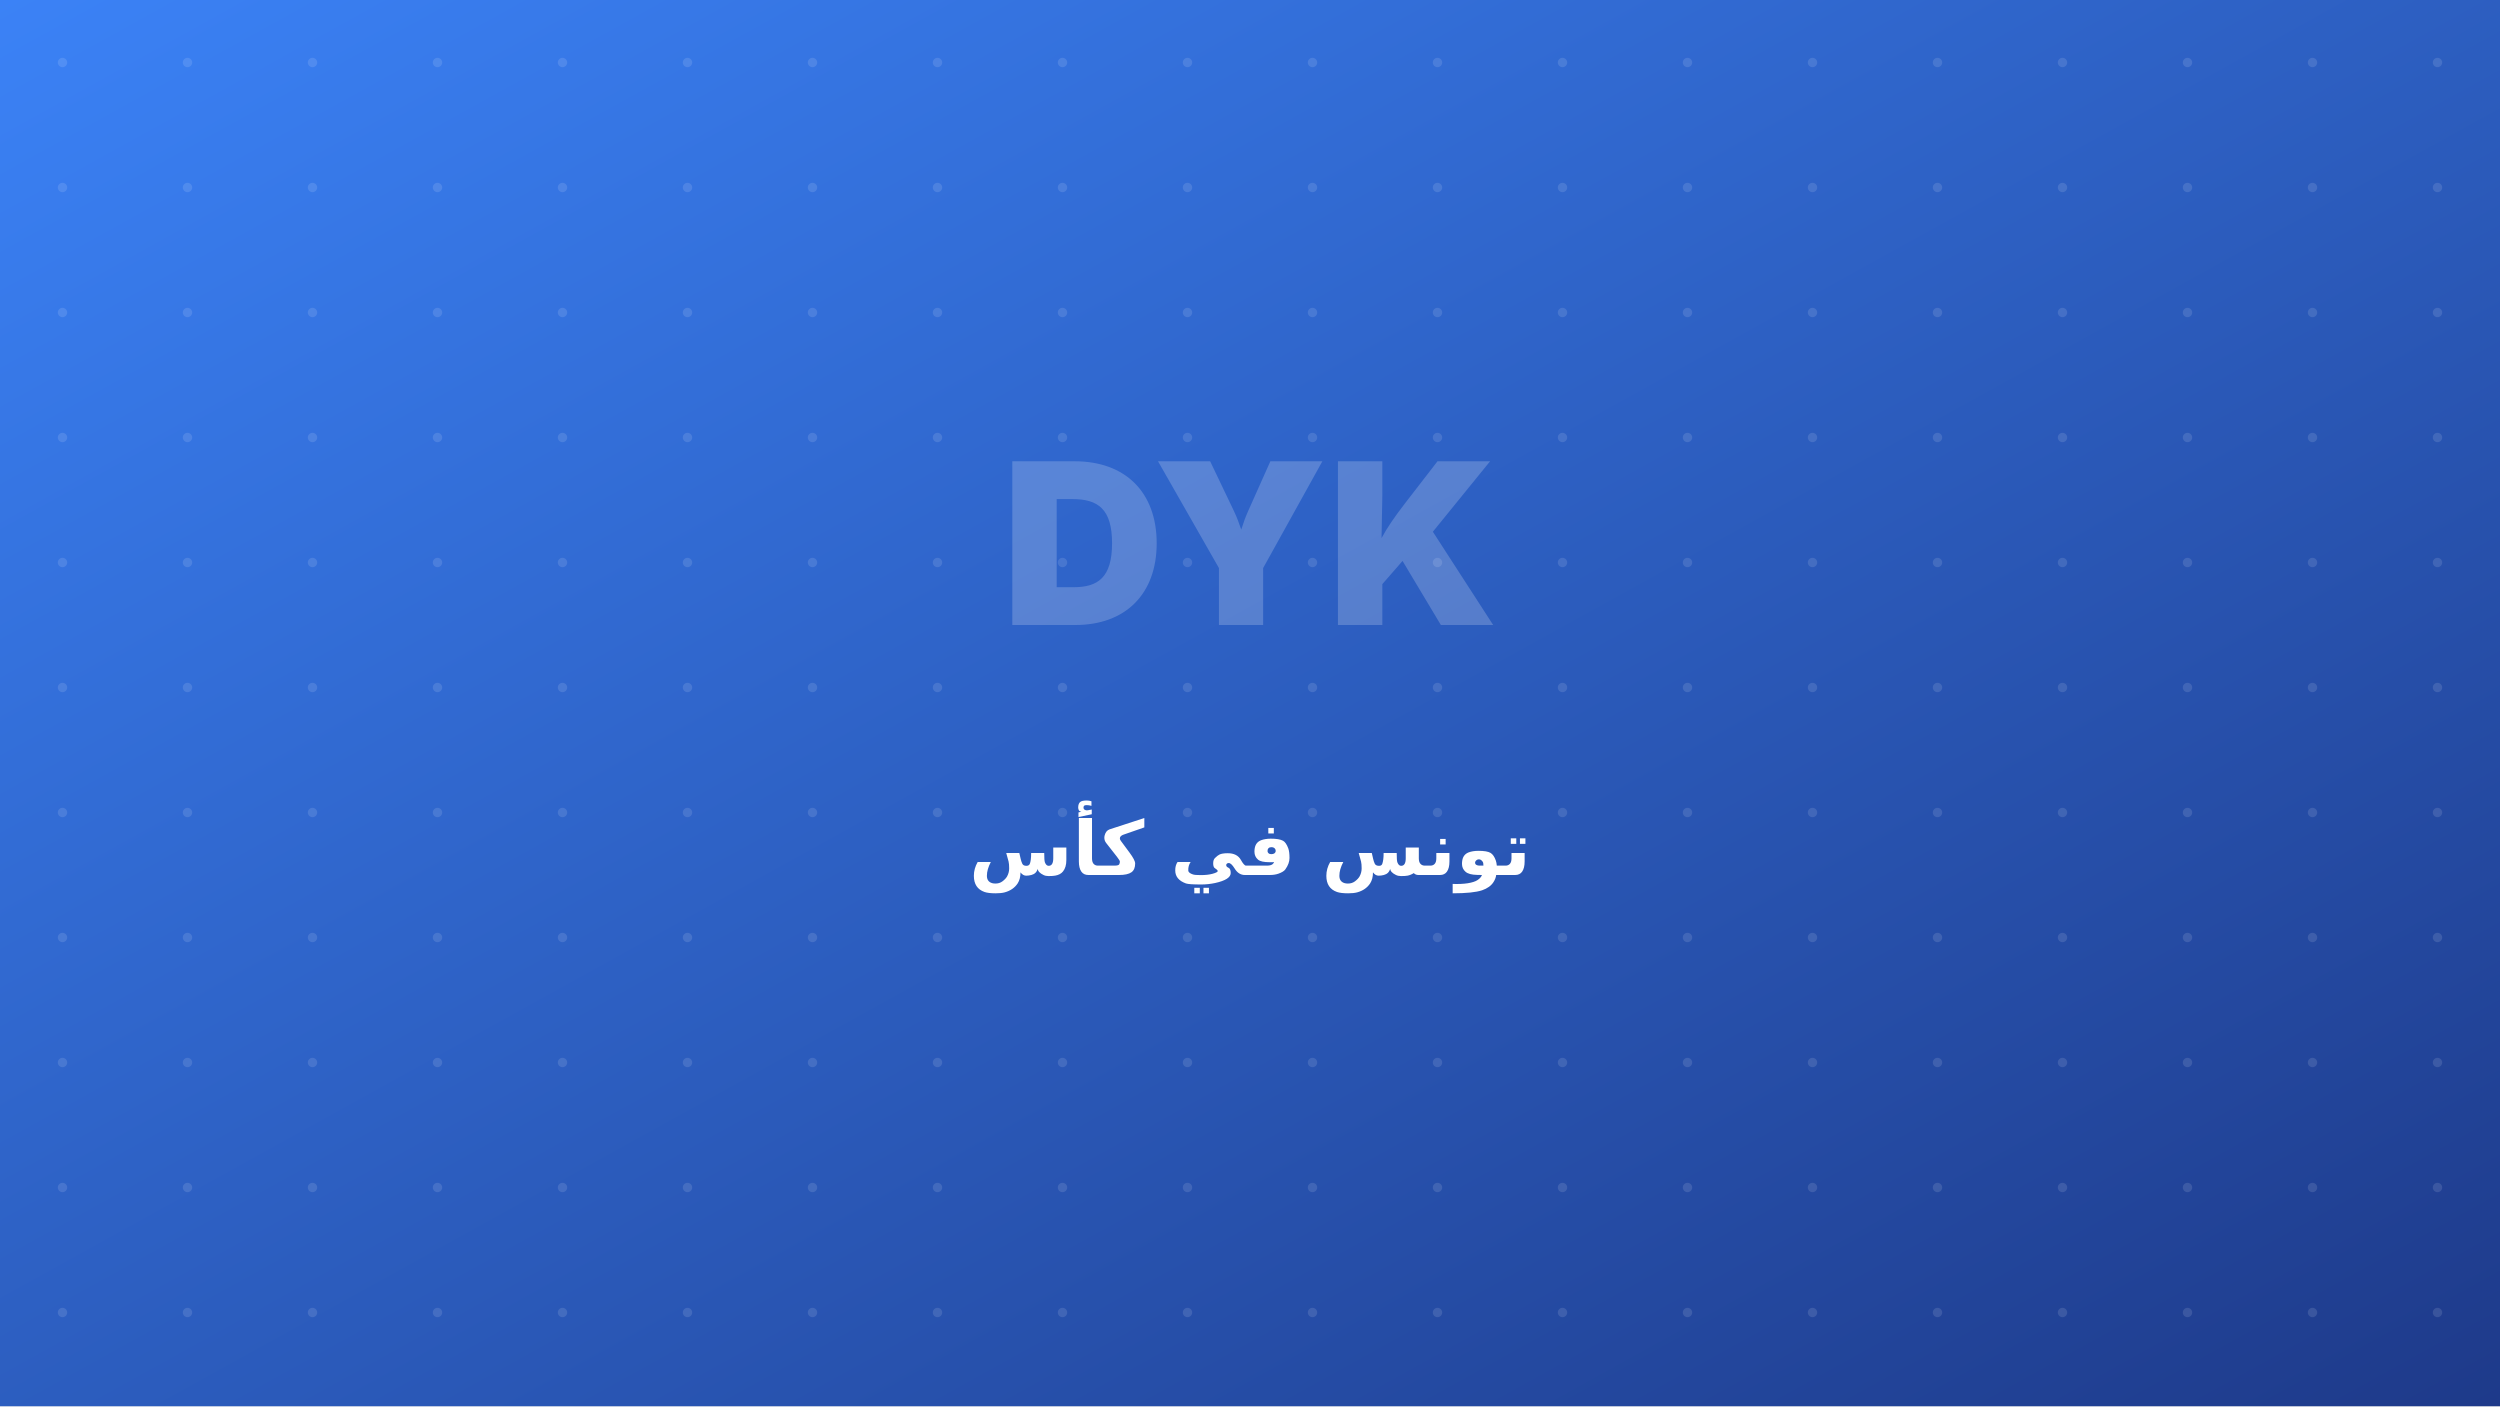
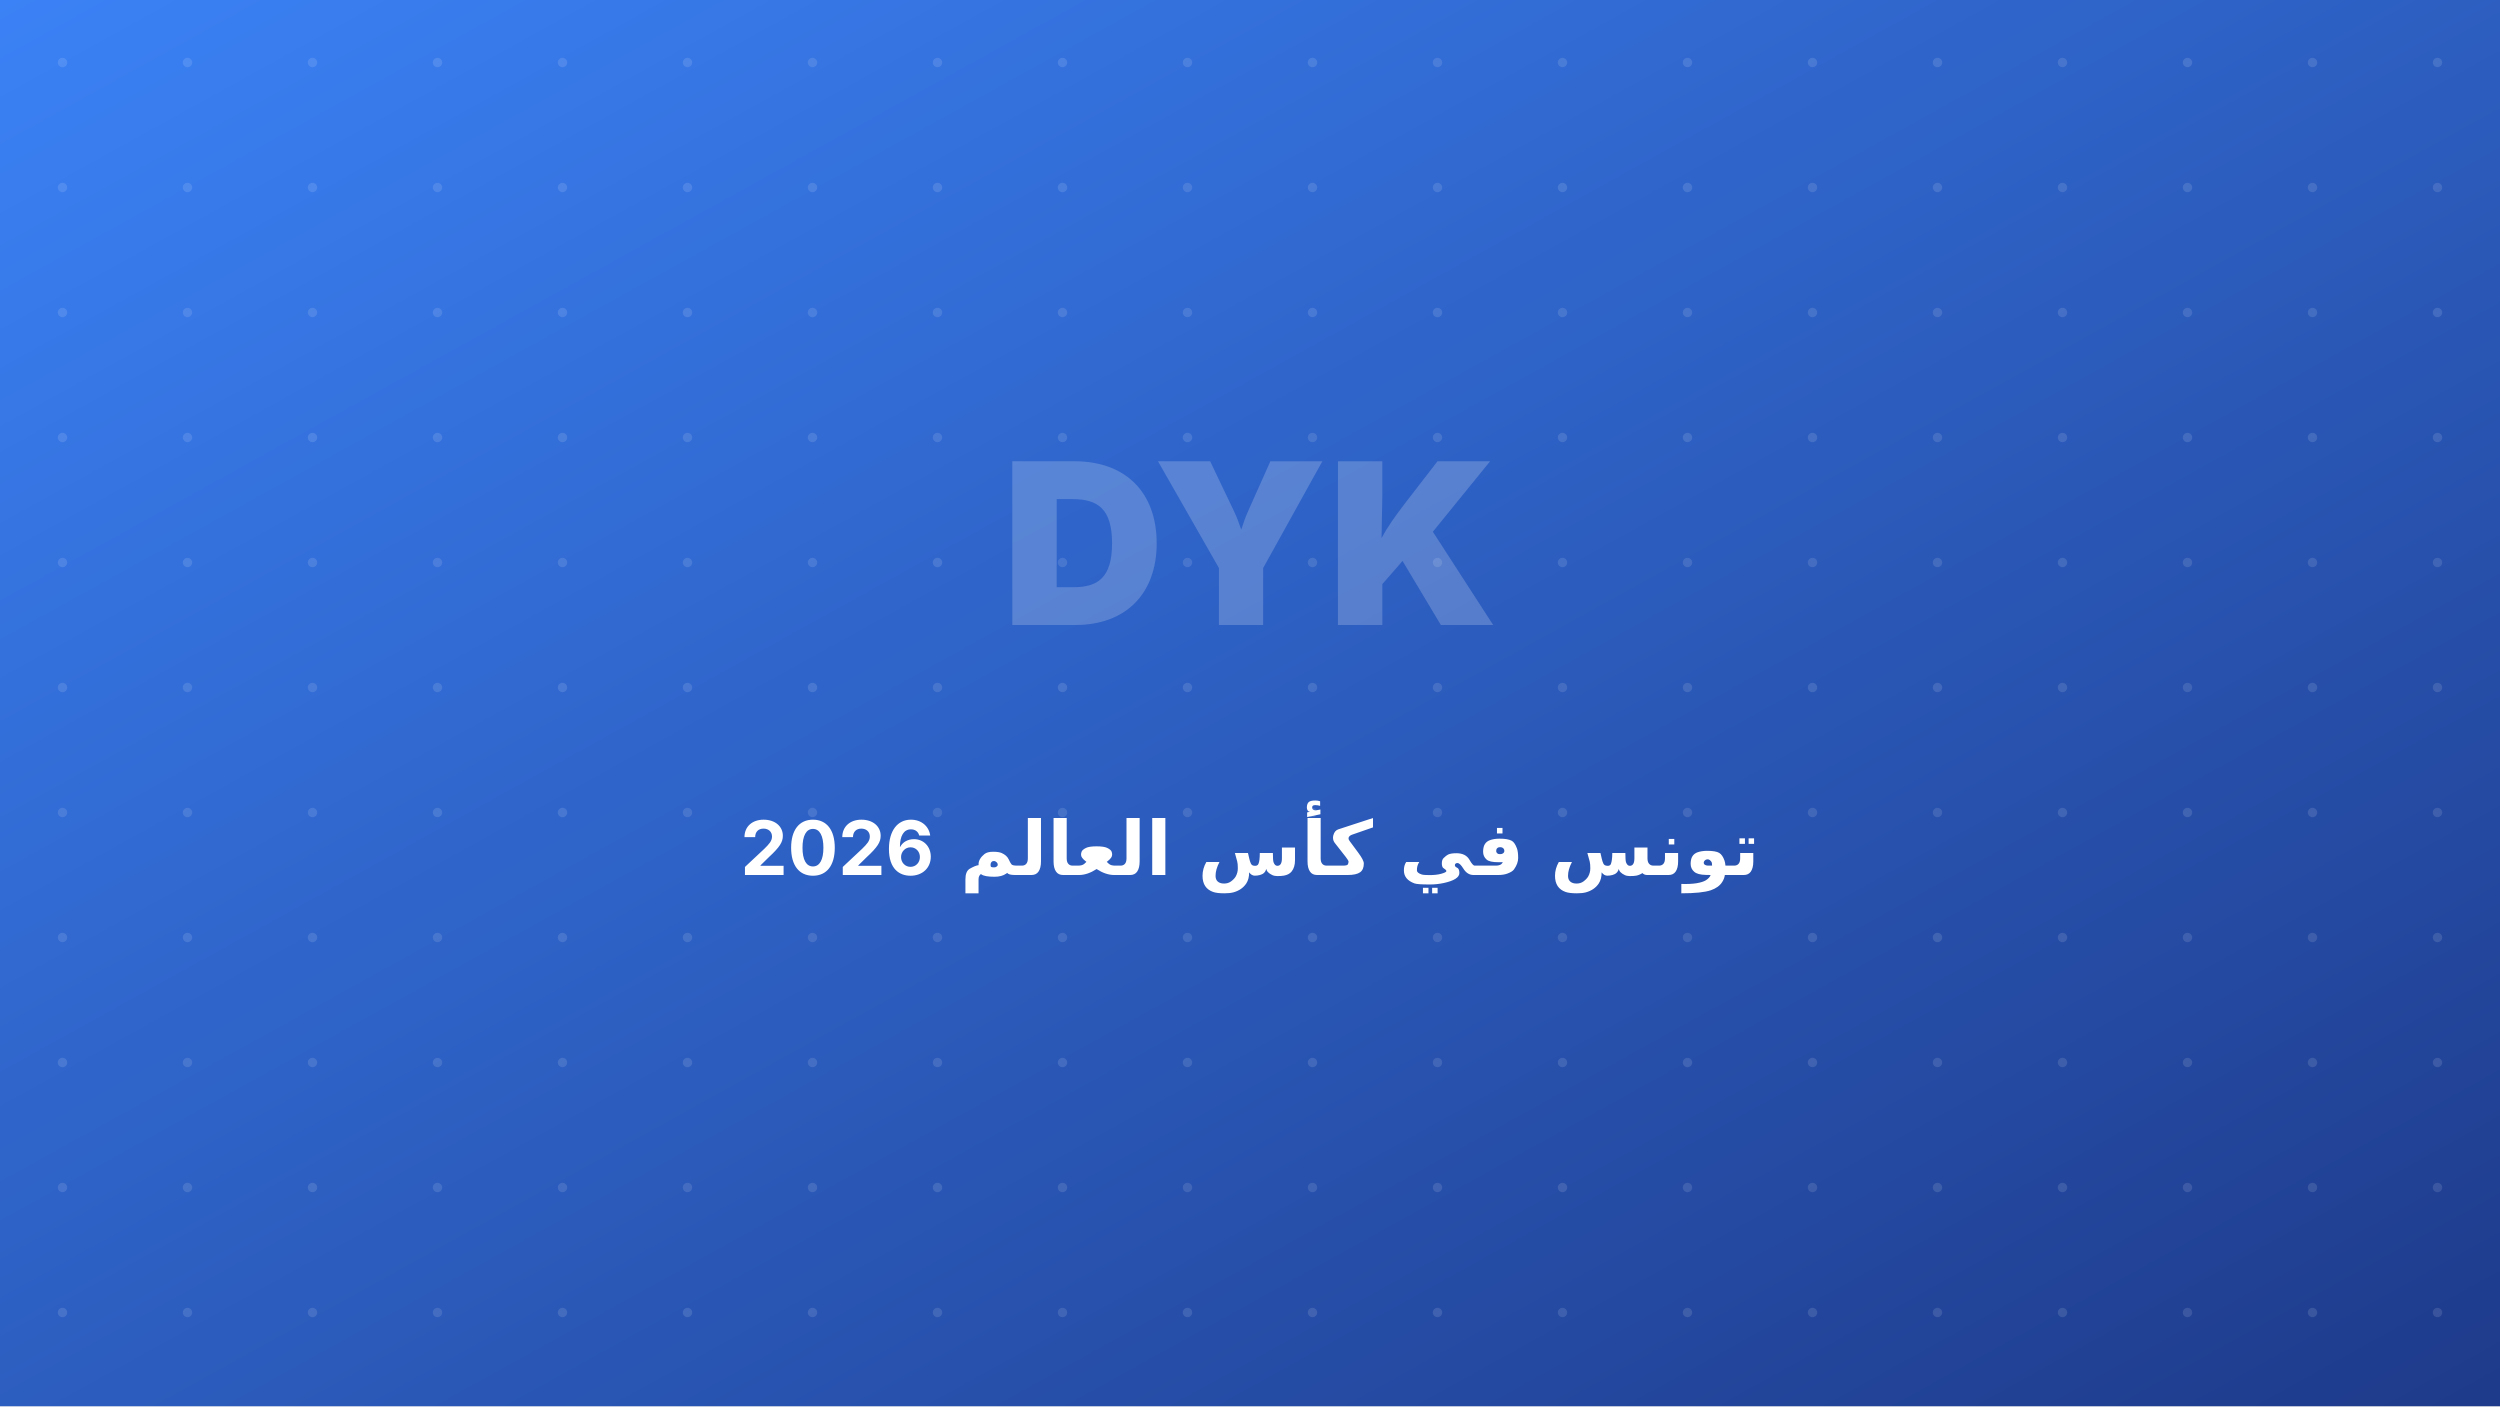
<svg xmlns="http://www.w3.org/2000/svg" width="800" height="450" viewBox="0 0 800 450" role="img" aria-labelledby="title">
  <defs>
    <linearGradient id="bg" x1="0" y1="0" x2="1" y2="1">
      <stop offset="0%" stop-color="#3B82F6" />
      <stop offset="100%" stop-color="#1E3A8A" />
    </linearGradient>
    <pattern id="dots" width="40" height="40" patternUnits="userSpaceOnUse">
      <circle cx="20" cy="20" r="1.5" fill="#fff" opacity=".12" />
    </pattern>
  </defs>
  <rect width="800" height="450" fill="url(#bg)" />
  <rect width="800" height="450" fill="url(#dots)" />
  <text x="400" y="200" text-anchor="middle" fill="#fff" opacity=".20" font-family="Inter, Cairo, Tajawal, Arial, sans-serif" font-size="72" font-weight="900">DYK</text>
-   <text x="400" y="280" text-anchor="middle" fill="#fff" font-family="Inter, Cairo, Tajawal, Arial, sans-serif" font-size="24" font-weight="700">تونس في كأس</text>
+   <text x="400" y="280" text-anchor="middle" fill="#fff" font-family="Inter, Cairo, Tajawal, Arial, sans-serif" font-size="24" font-weight="700">تونس في كأس العالم 2026</text>
</svg>
